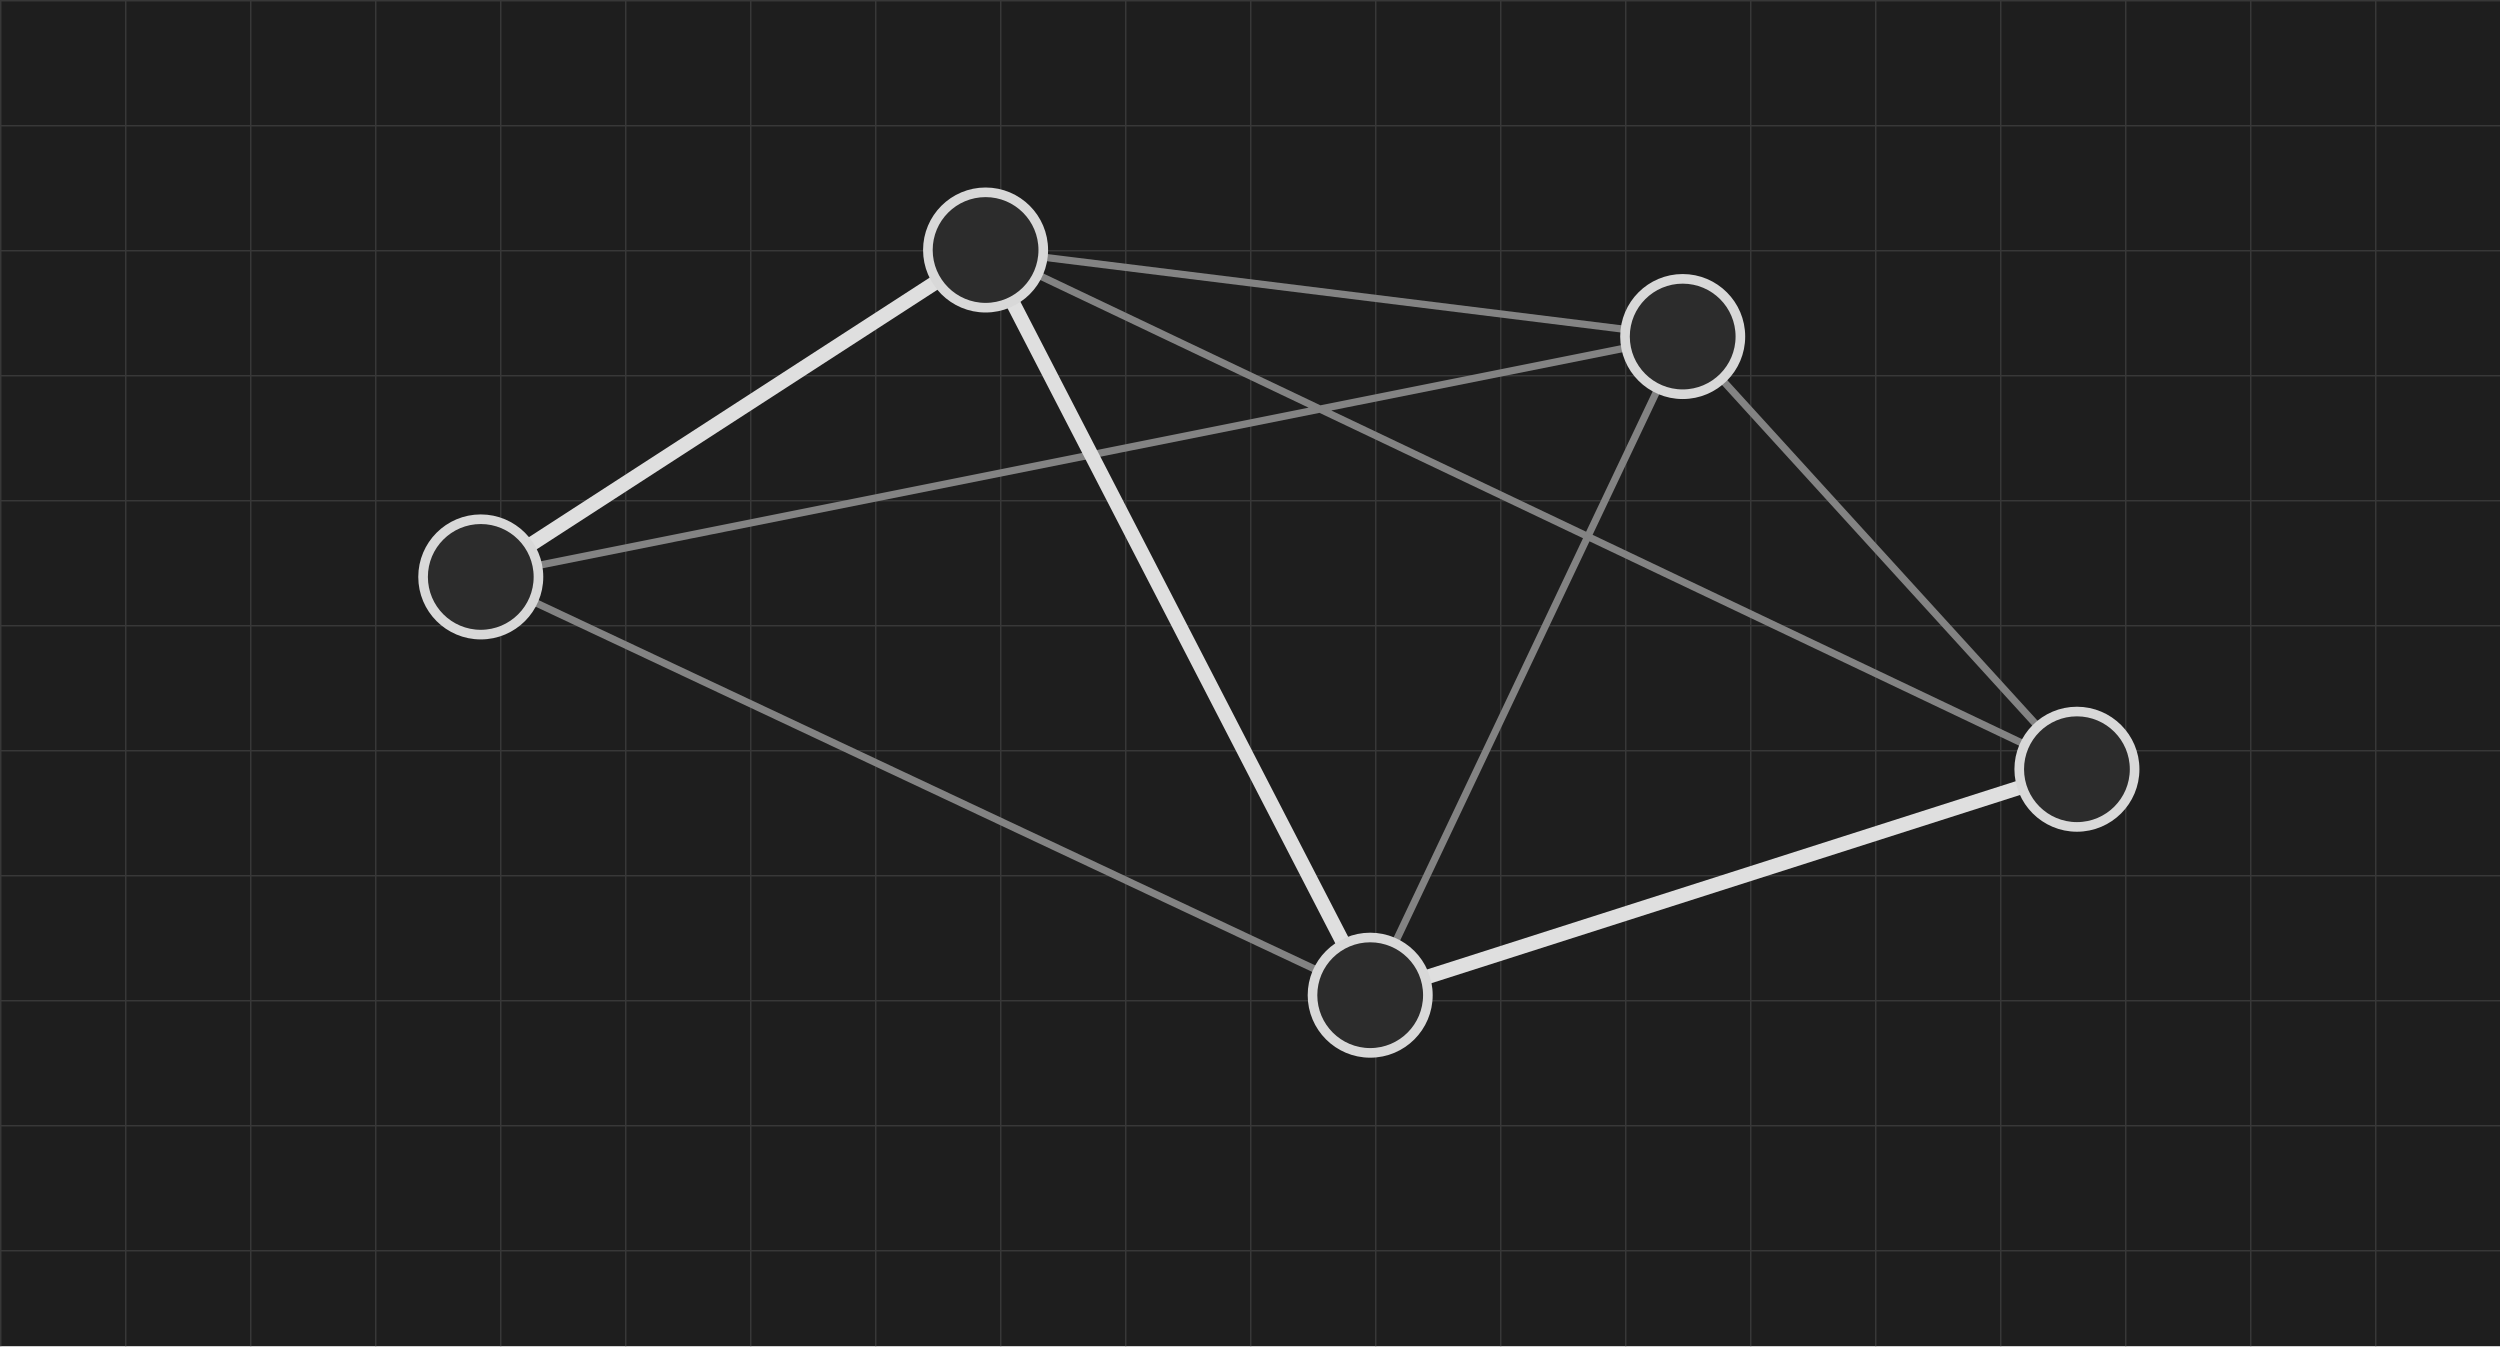
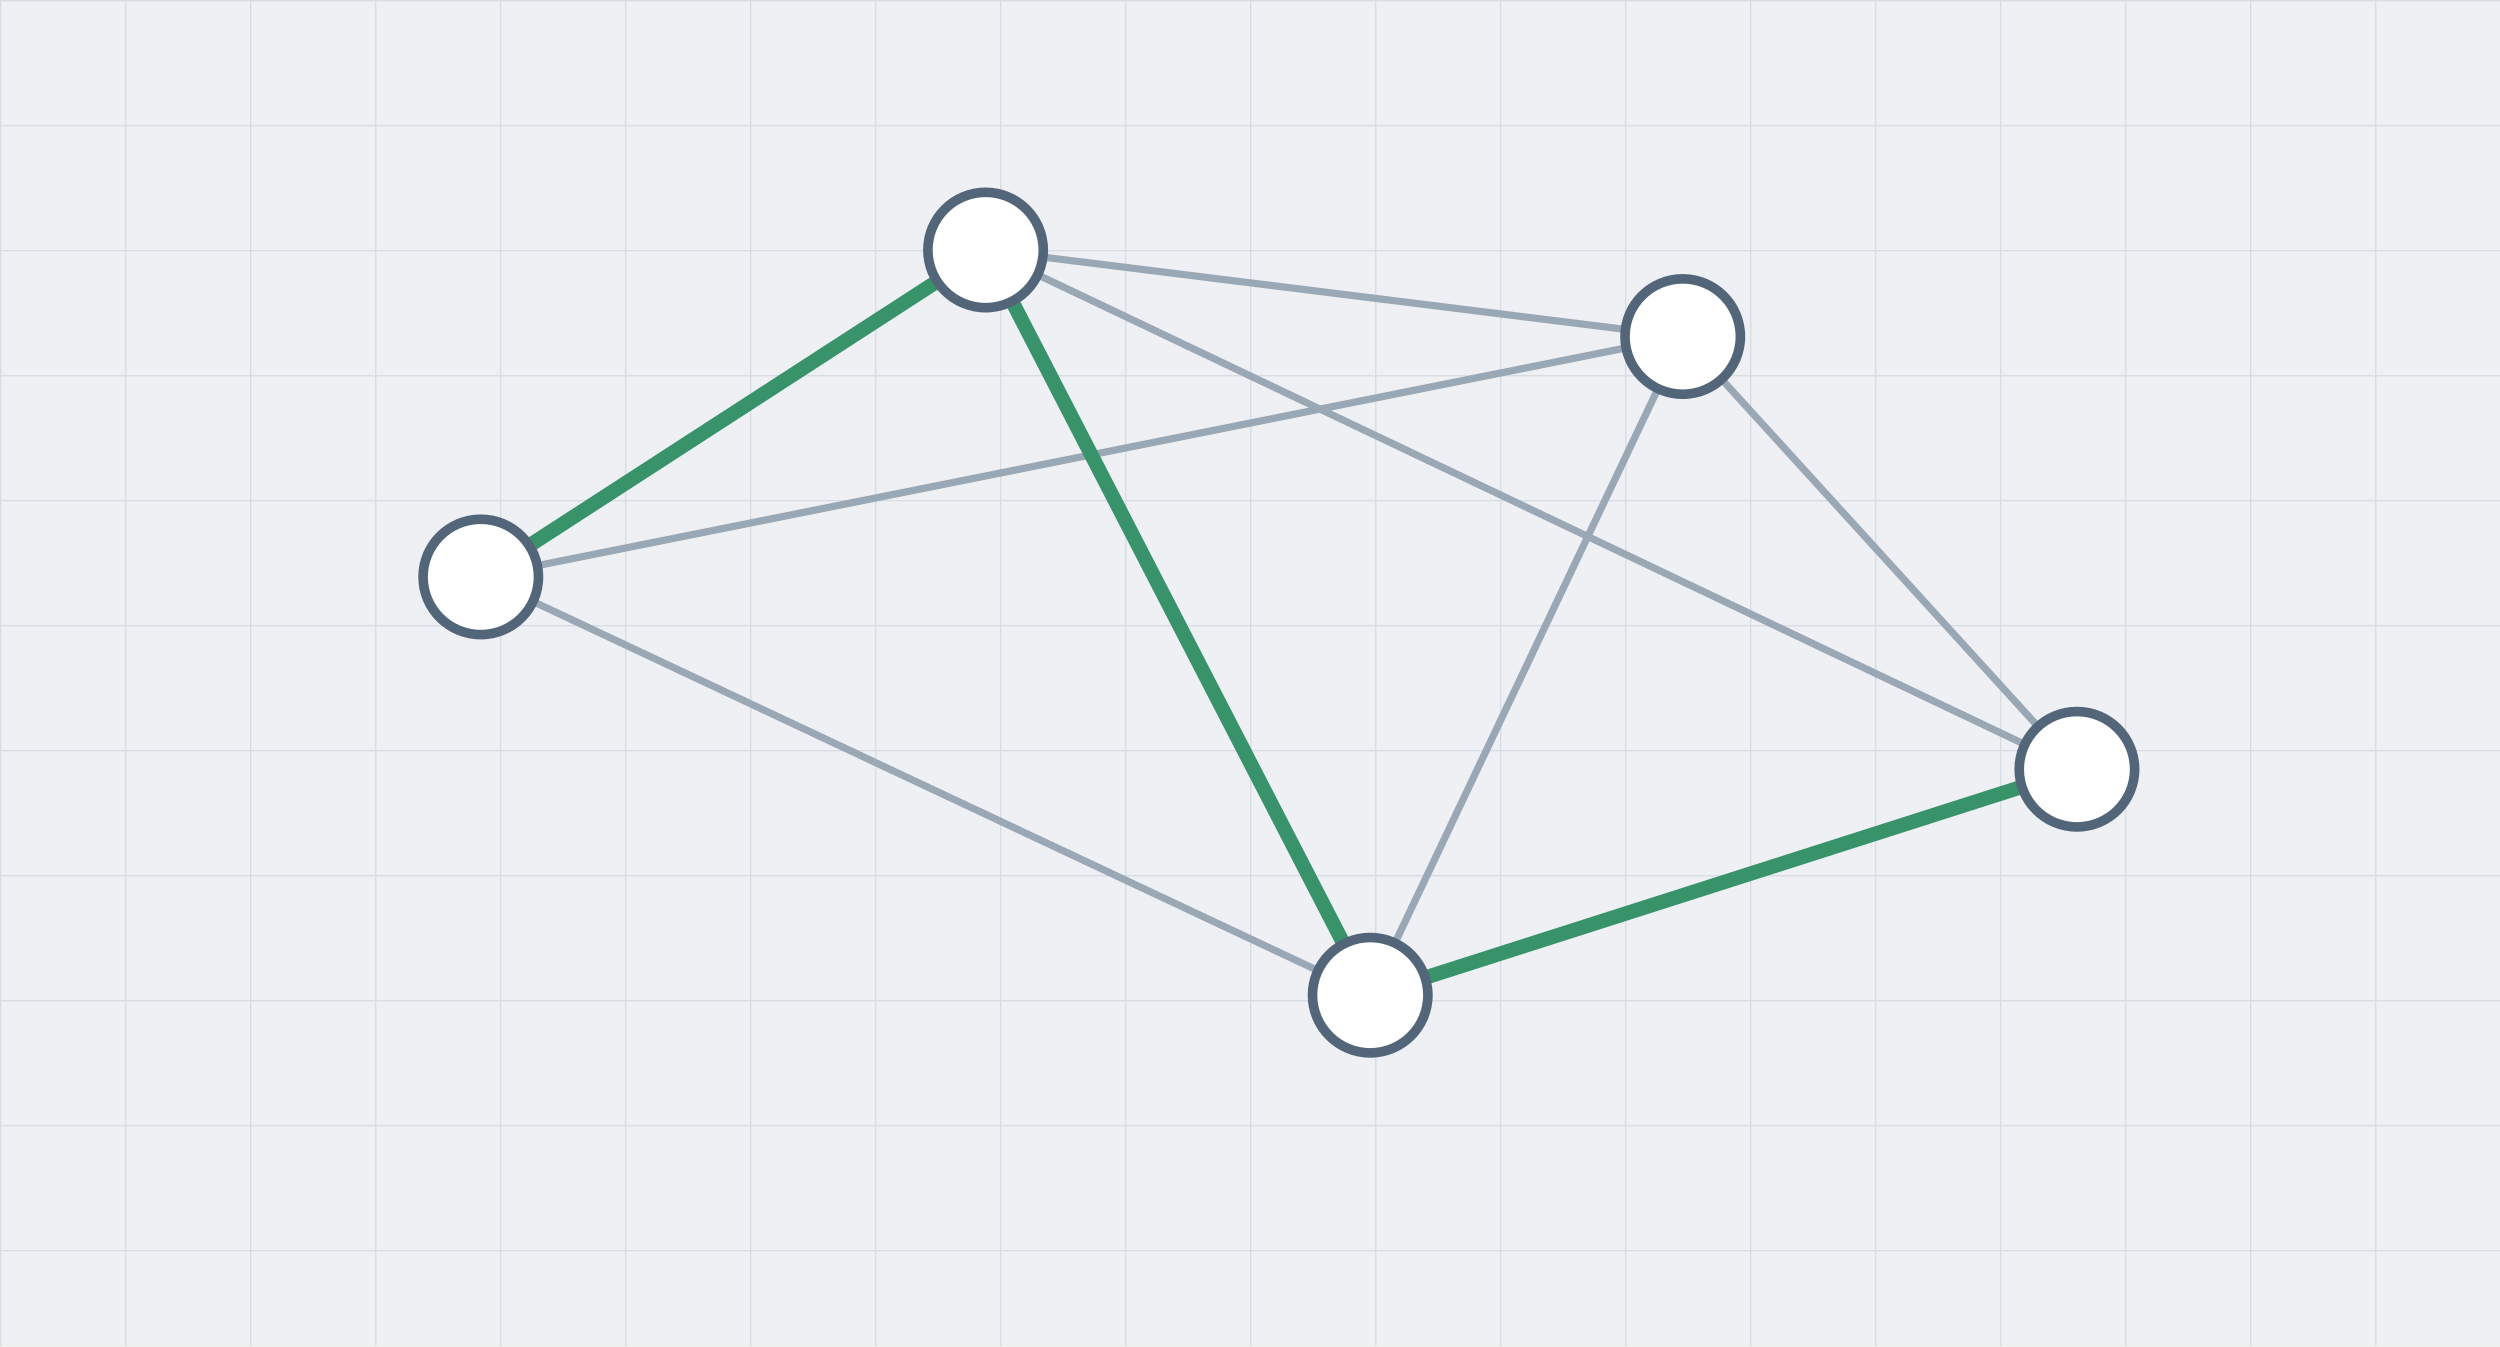
<svg xmlns="http://www.w3.org/2000/svg" viewBox="0 0 520 280">
  <defs>
    <pattern id="grid" width="26" height="26" patternUnits="userSpaceOnUse">
-       <path d="M26 0H0V26" stroke="#383838" stroke-width=".6" fill="none" />
+       <path d="M26 0H0V26" stroke="#d8dde3" stroke-width=".6" fill="none" />
    </pattern>
  </defs>
-   <rect width="520" height="280" fill="#1e1e1e" />
+   <rect width="520" height="280" fill="#eef0f3" />
  <rect width="520" height="280" fill="url(#grid)" />
-   <g stroke="#838383" stroke-width="1.5" fill="none">
+   <g stroke="#9aa8b6" stroke-width="1.5" fill="none">
    <path d="M100 120 205 52 350 70 432 160 285 207 100 120 350 70 285 207 205 52 432 160" />
-     <path d="M100 120 205 52 285 207 432 160" stroke="#dfdfdf" stroke-width="3" />
+     <path d="M100 120 205 52 285 207 432 160" stroke="#38936b" stroke-width="3" />
  </g>
-   <g fill="#2c2c2c" stroke="#d8d8d8" stroke-width="2">
+   <g fill="#ffffff" stroke="#526579" stroke-width="2">
    <circle cx="100" cy="120" r="12" />
    <circle cx="205" cy="52" r="12" />
    <circle cx="350" cy="70" r="12" />
    <circle cx="432" cy="160" r="12" />
    <circle cx="285" cy="207" r="12" />
  </g>
</svg>
